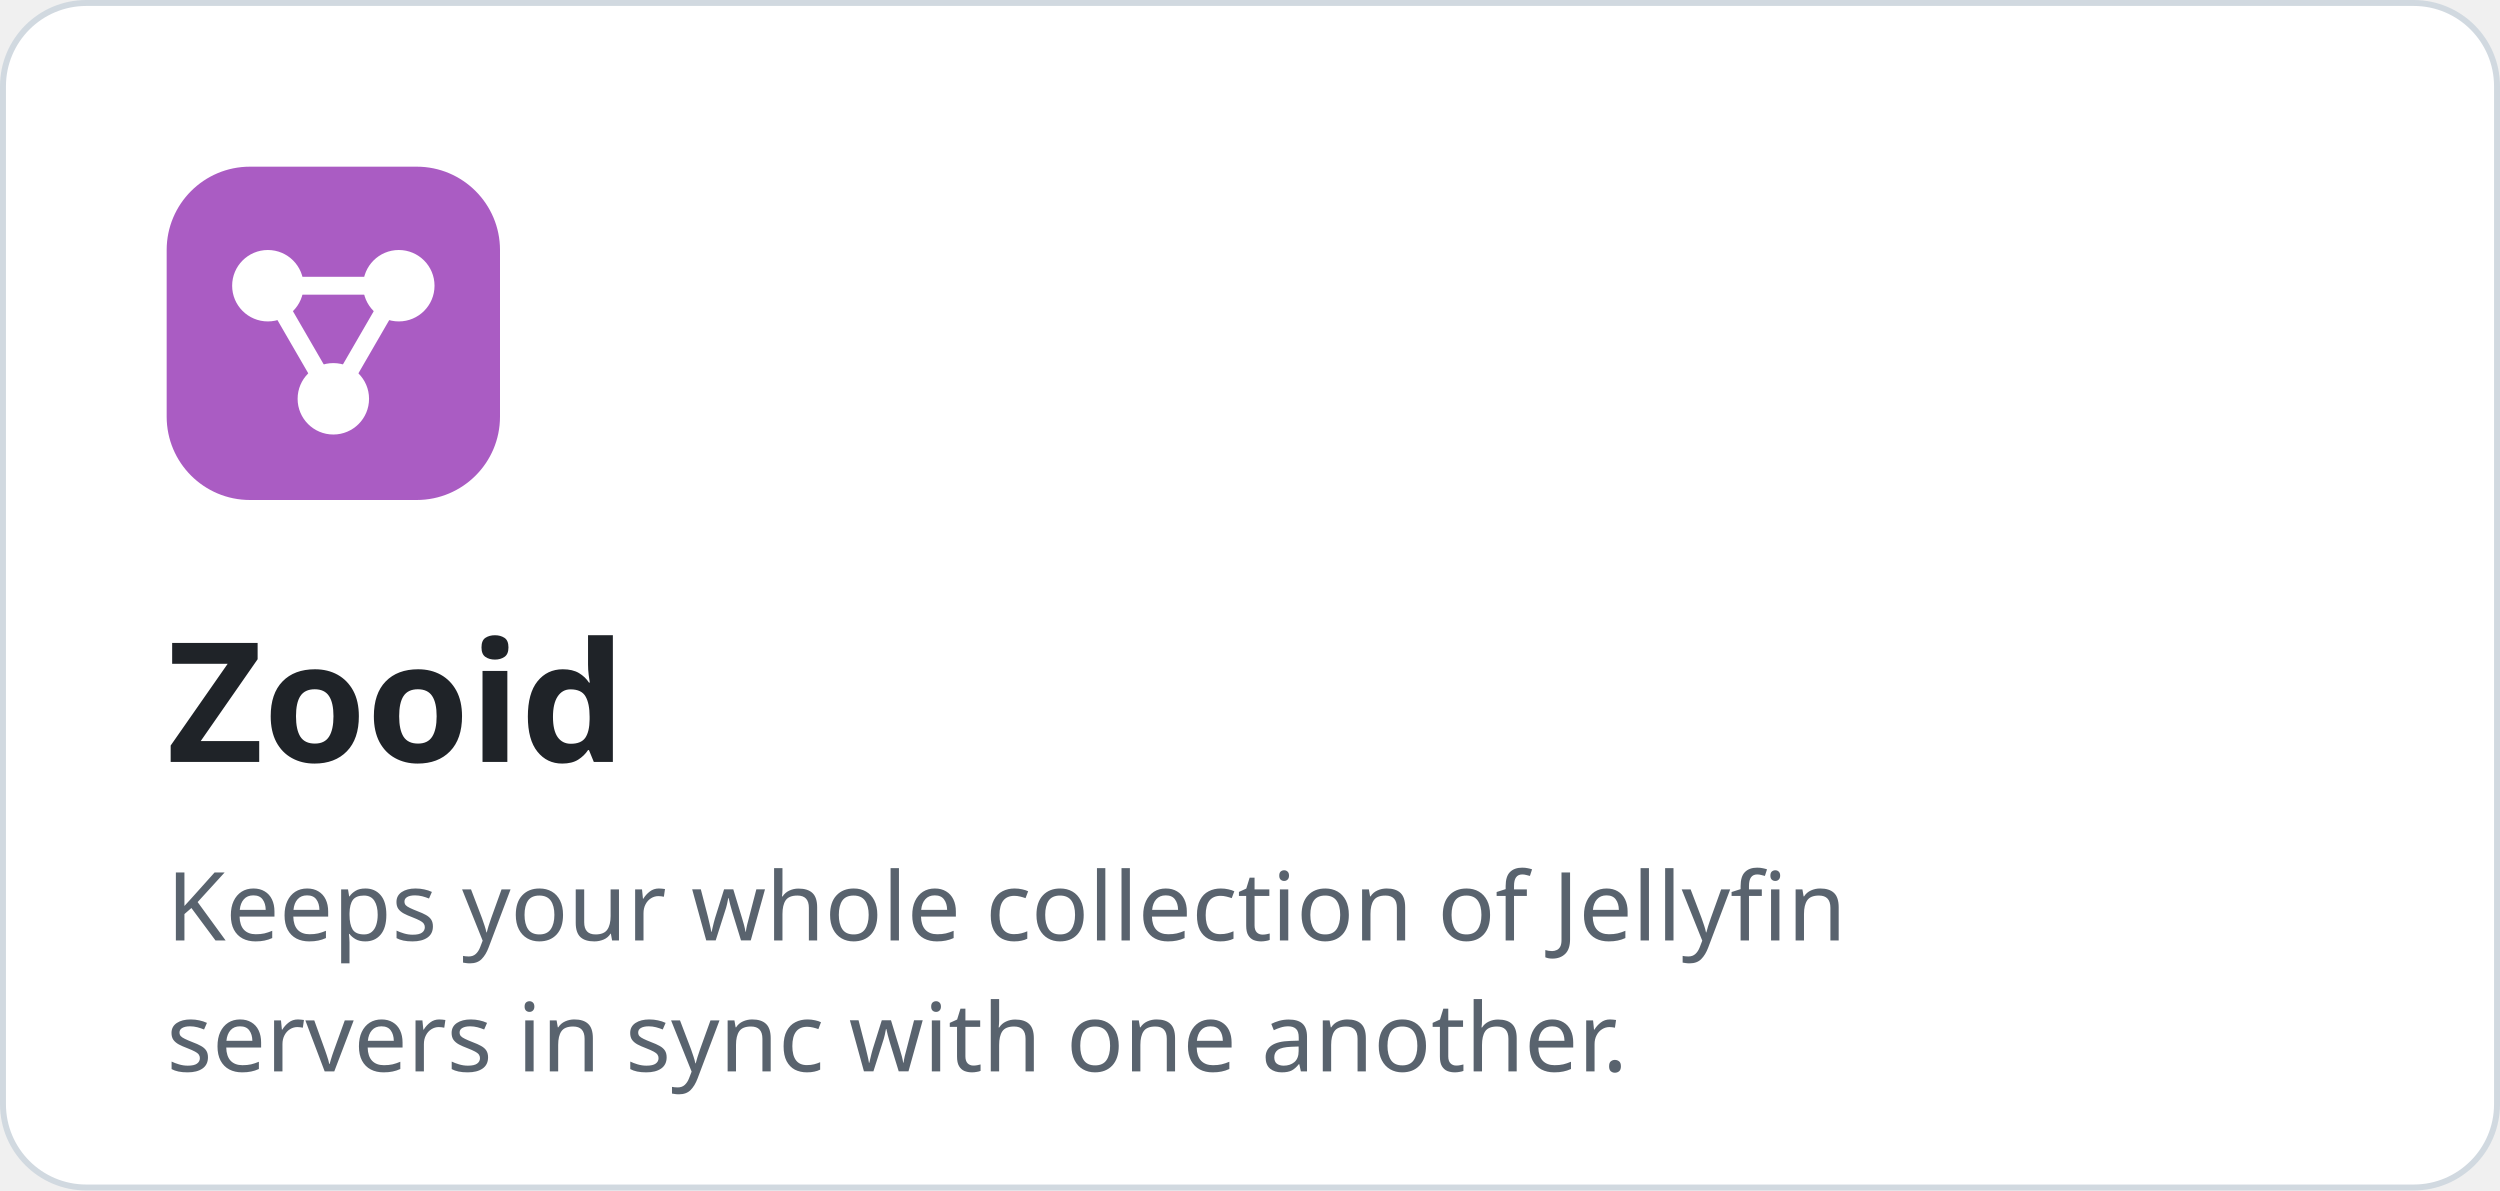
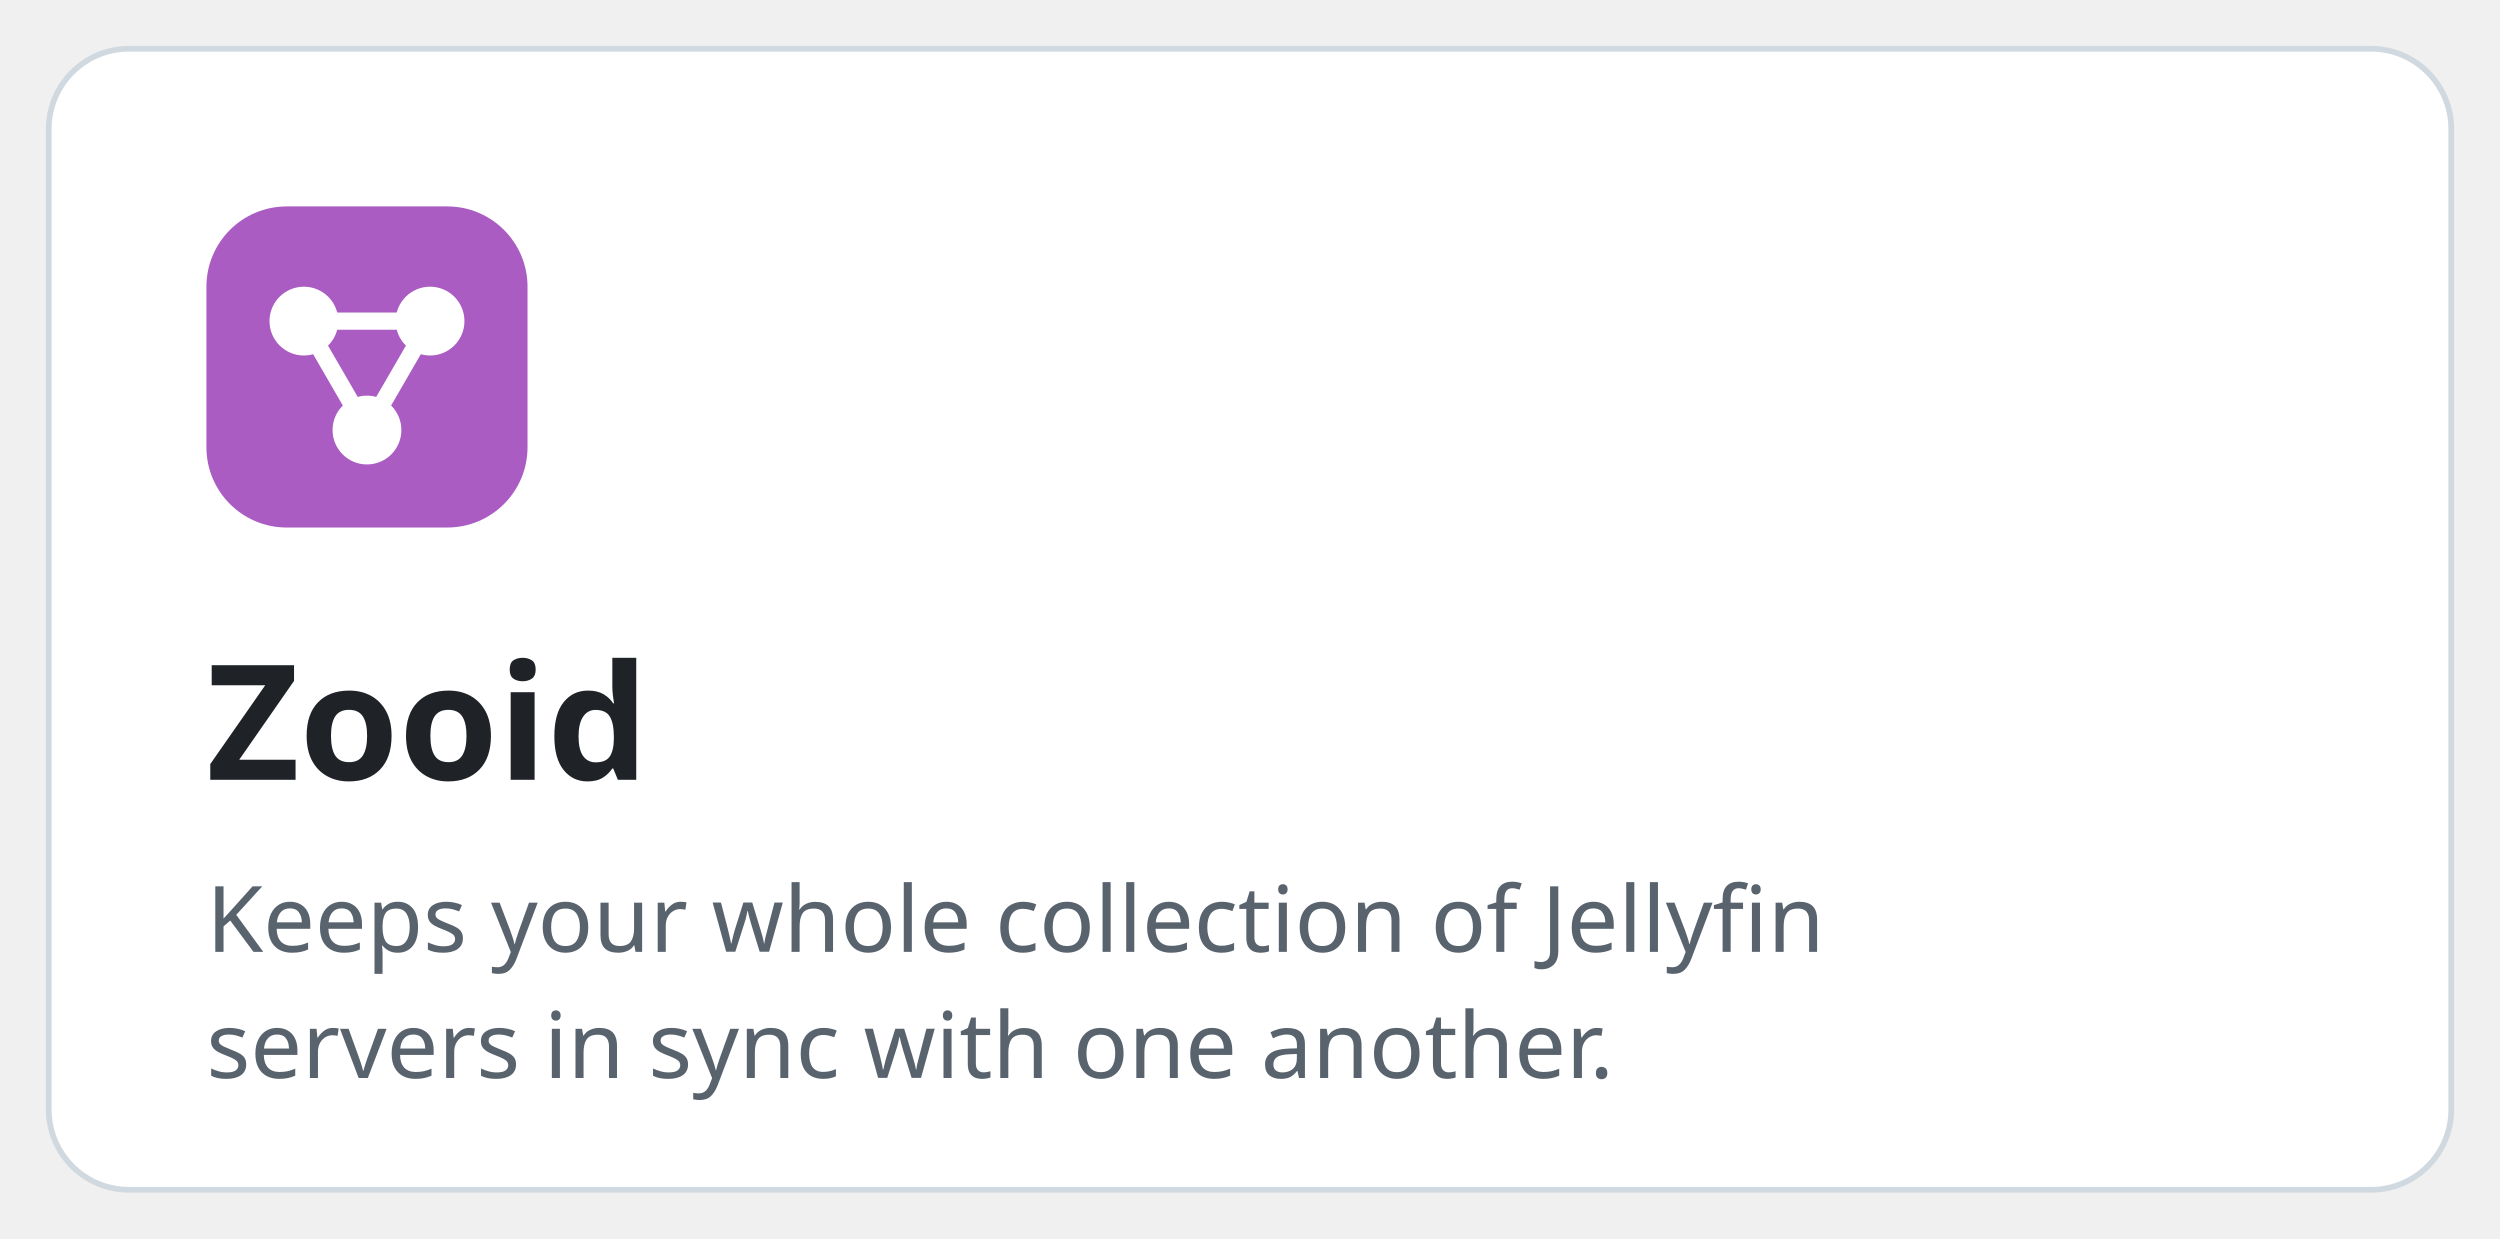
- <svg xmlns="http://www.w3.org/2000/svg" width="420" height="200" viewBox="0 0 420 200" role="img" aria-label="Zooid: Keeps your whole collection of Jellyfin servers in sync with one another.">
+ <svg xmlns="http://www.w3.org/2000/svg" width="436" height="216" viewBox="0 0 436 216" role="img" aria-label="Zooid: Keeps your whole collection of Jellyfin servers in sync with one another.">
  <style>
    .card { fill: #ffffff; stroke: #d1d9e0; }
    .name { fill: #1f2328; }
    .text { fill: #59636e; }
    @media (prefers-color-scheme: dark) {
      .card { fill: #151b23; stroke: #3d444d; }
      .name { fill: #f0f6fc; }
      .text { fill: #9198a1; }
    }
    text { font-family: -apple-system, BlinkMacSystemFont, "Segoe UI", "Noto Sans", Helvetica, Arial, sans-serif; }
  </style>
-   <rect class="card" x="0.5" y="0.5" width="419" height="199" rx="14" />
-   <rect x="28" y="28" width="56" height="56" rx="14" fill="#AA5CC3" />
-   <path d="M45 48 L67 48 L56 67 Z" stroke="#ffffff" stroke-width="3" stroke-linejoin="round" fill="none" />
-   <circle cx="45" cy="48" r="6" fill="#ffffff" />
-   <circle cx="67" cy="48" r="6" fill="#ffffff" />
-   <circle cx="56" cy="67" r="6" fill="#ffffff" />
-   <text class="name" x="28" y="128" font-size="28" font-weight="600">Zooid</text>
-   <text class="text" x="28" y="158" font-size="16">Keeps your whole collection of Jellyfin</text>
-   <text class="text" x="28" y="180" font-size="16">servers in sync with one another.</text>
+   <g transform="translate(8 8)">
+     <rect class="card" x="0.5" y="0.5" width="419" height="199" rx="14" />
+     <rect x="28" y="28" width="56" height="56" rx="14" fill="#AA5CC3" />
+     <path d="M45 48 L67 48 L56 67 Z" stroke="#ffffff" stroke-width="3" stroke-linejoin="round" fill="none" />
+     <circle cx="45" cy="48" r="6" fill="#ffffff" />
+     <circle cx="67" cy="48" r="6" fill="#ffffff" />
+     <circle cx="56" cy="67" r="6" fill="#ffffff" />
+     <text class="name" x="28" y="128" font-size="28" font-weight="600">Zooid</text>
+     <text class="text" x="28" y="158" font-size="16">Keeps your whole collection of Jellyfin</text>
+     <text class="text" x="28" y="180" font-size="16">servers in sync with one another.</text>
+   </g>
</svg>
